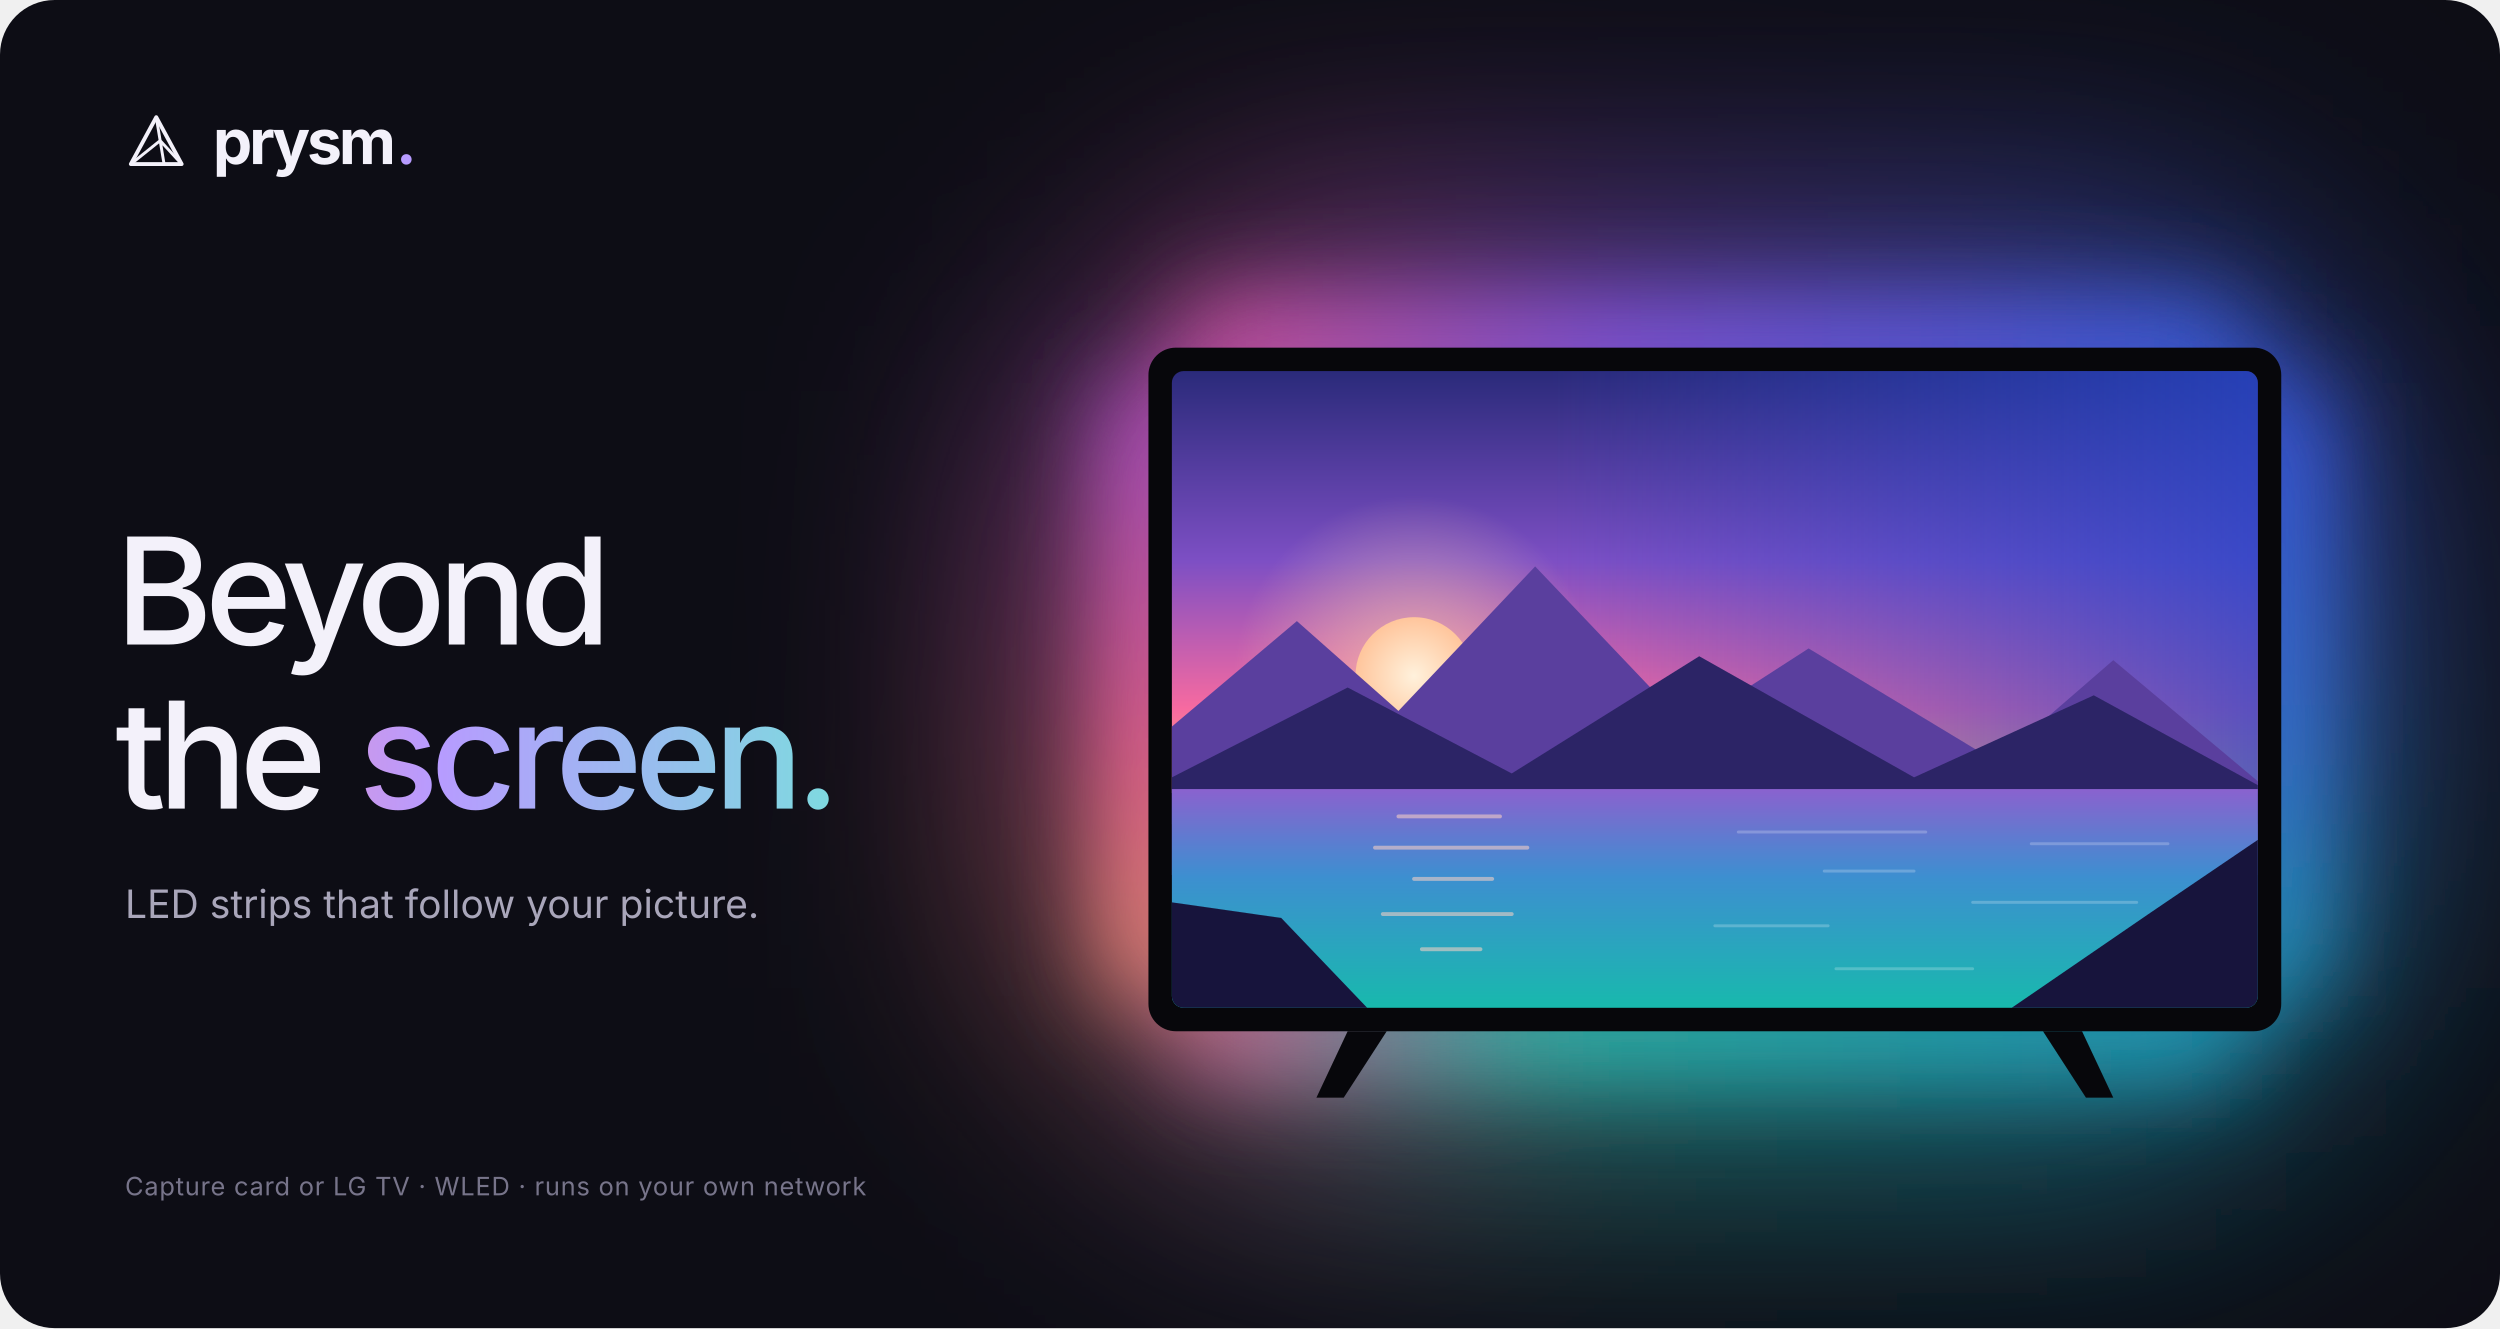
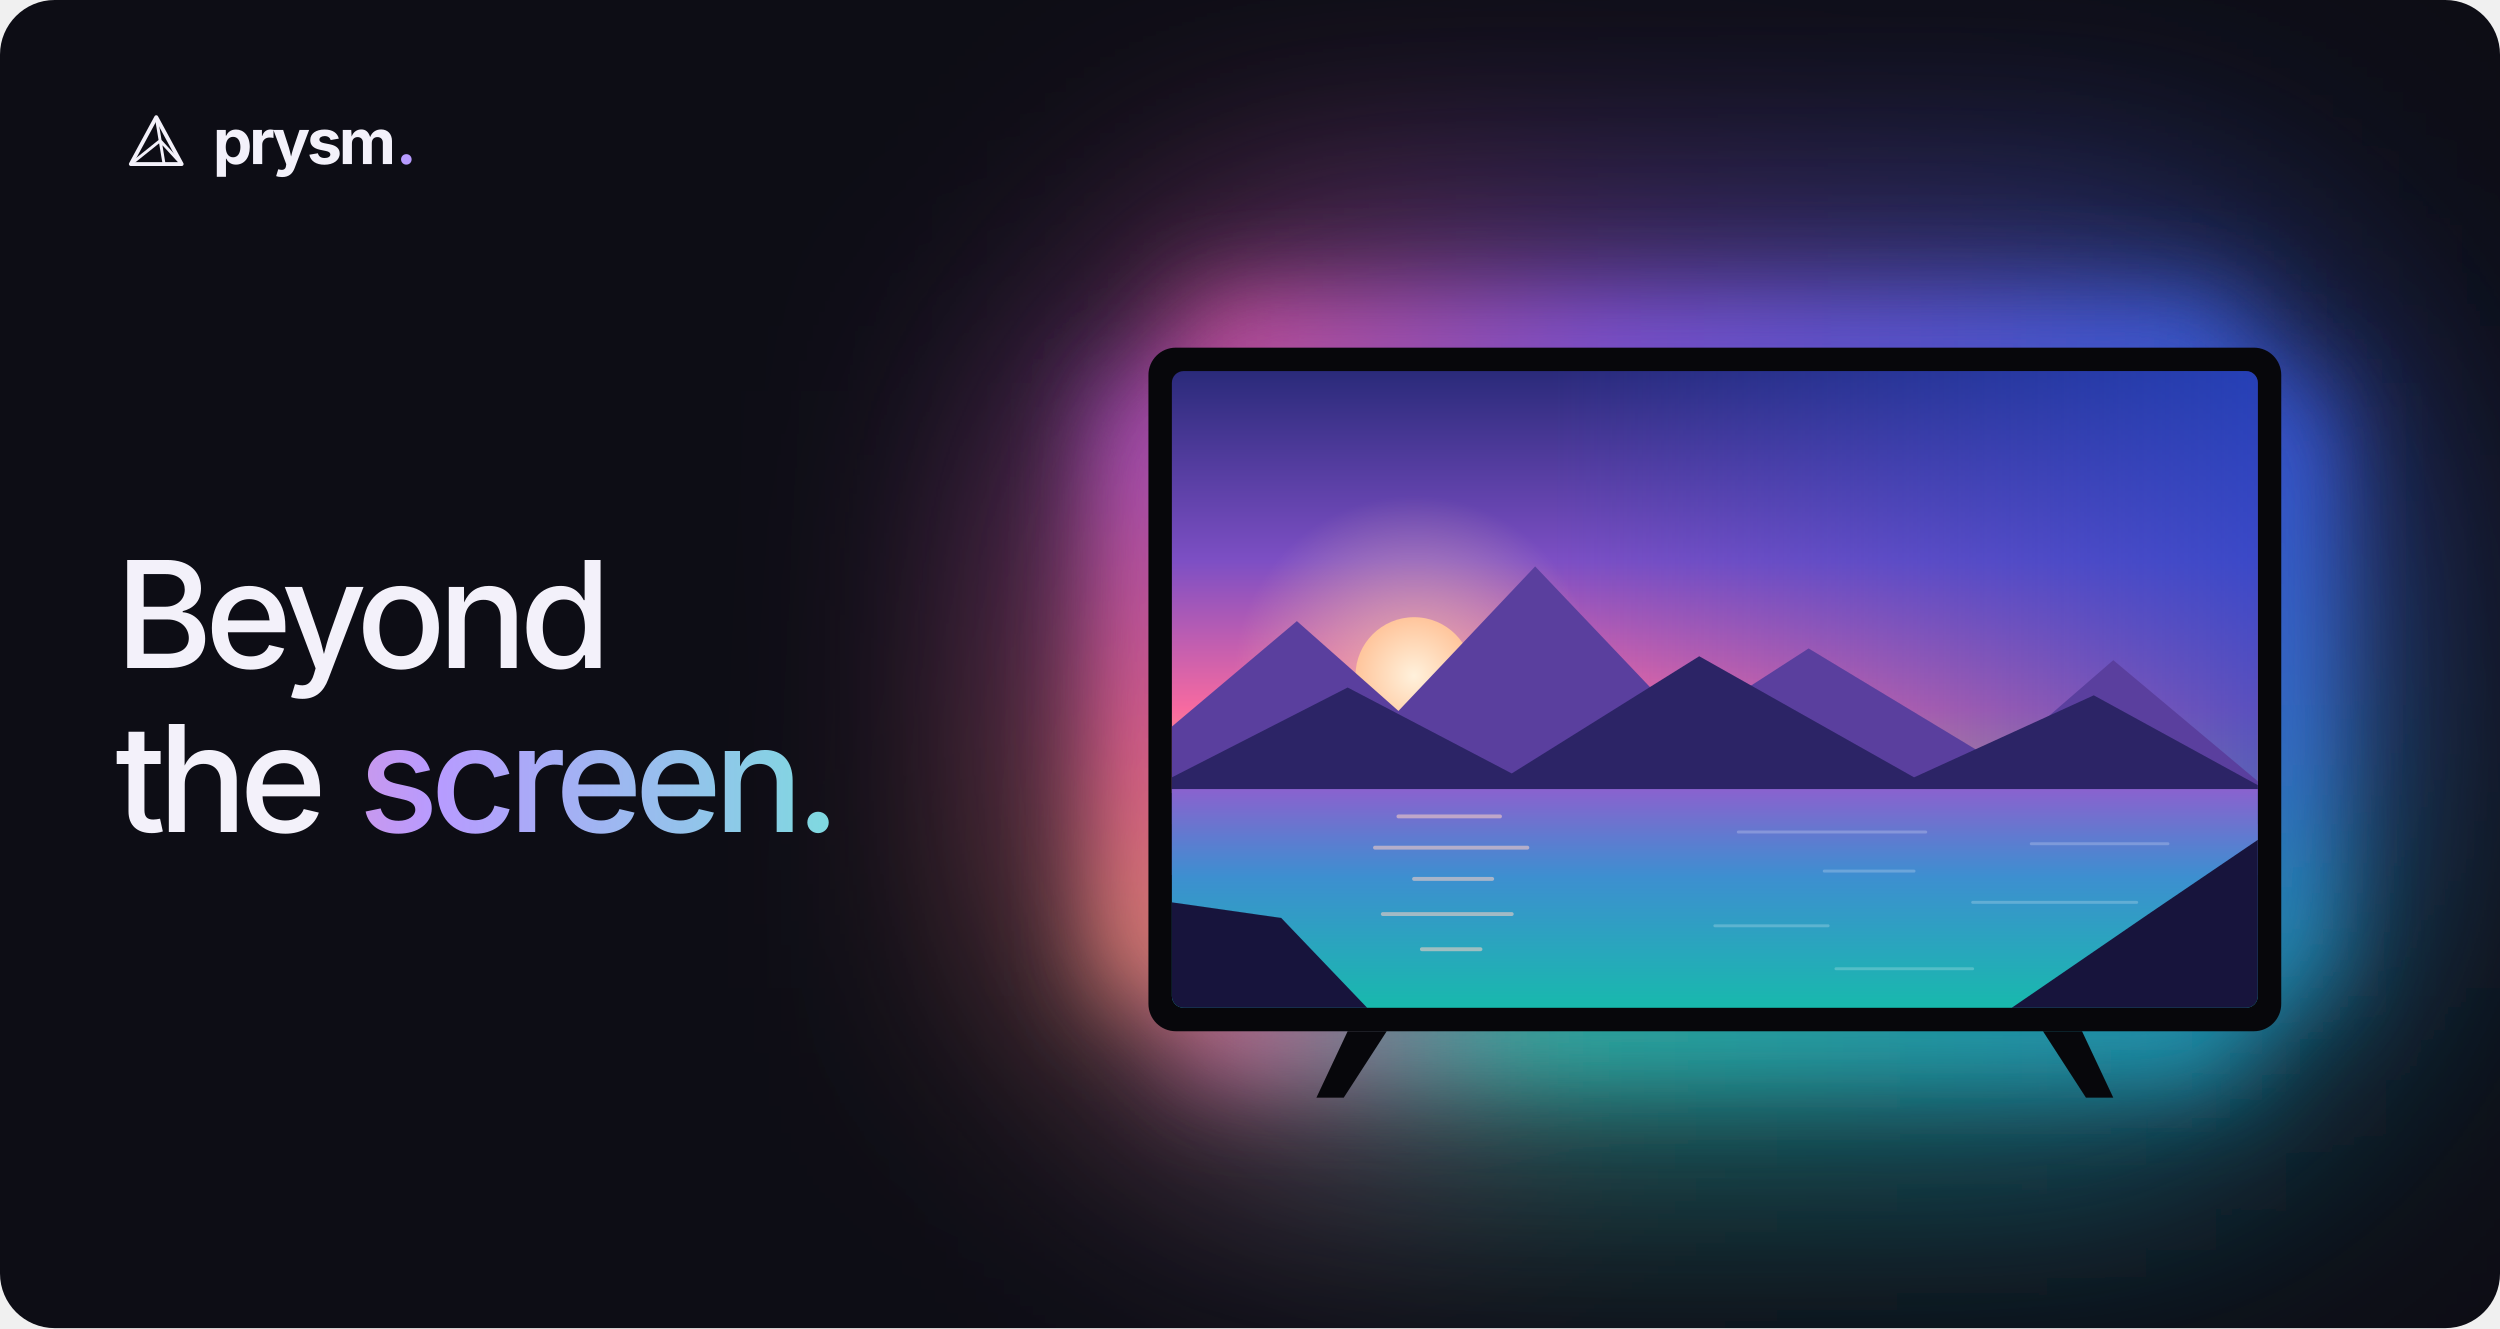
<svg xmlns="http://www.w3.org/2000/svg" width="1280" height="680" viewBox="0 0 1280 680" role="img" aria-labelledby="title desc">
  <defs>
    <linearGradient id="sky" x2="0" y2="1">
      <stop stop-color="#2a2a7a" />
      <stop offset=".45" stop-color="#7d4fc4" />
      <stop offset=".8" stop-color="#f76aa0" />
      <stop offset="1" stop-color="#ffb07c" />
    </linearGradient>
    <linearGradient id="dusk" x2="1">
      <stop offset=".35" stop-color="#2447c9" stop-opacity="0" />
      <stop offset="1" stop-color="#2447c9" stop-opacity=".75" />
    </linearGradient>
    <linearGradient id="water" x2="0" y2="1">
      <stop stop-color="#8a62cf" />
      <stop offset=".4" stop-color="#3d8fd0" />
      <stop offset="1" stop-color="#18b9ad" />
    </linearGradient>
    <linearGradient id="top" x2="1">
      <stop stop-color="#e85aa8" />
      <stop offset=".4" stop-color="#8f5cf0" />
      <stop offset="1" stop-color="#3a66f0" />
    </linearGradient>
    <linearGradient id="bottom" x2="1">
      <stop stop-color="#e06aa0" />
      <stop offset=".35" stop-color="#2fc4b8" />
      <stop offset="1" stop-color="#22a6c9" />
    </linearGradient>
    <linearGradient id="left" x2="0" y2="1">
      <stop stop-color="#b455d8" />
      <stop offset=".6" stop-color="#ff6a9c" />
      <stop offset="1" stop-color="#ff9a78" />
    </linearGradient>
    <linearGradient id="right" x2="0" y2="1">
      <stop stop-color="#3f5cf2" />
      <stop offset=".6" stop-color="#3b7fe8" />
      <stop offset="1" stop-color="#22a6c9" />
    </linearGradient>
    <linearGradient id="word" x2="1">
      <stop stop-color="#ff8fb4" />
      <stop offset=".45" stop-color="#b79bff" />
      <stop offset="1" stop-color="#7fd9e0" />
    </linearGradient>
    <radialGradient id="sun">
      <stop stop-color="#fff1dc" />
      <stop offset=".55" stop-color="#ffd9b8" />
      <stop offset="1" stop-color="#ffc59c" />
    </radialGradient>
    <radialGradient id="sunglow">
      <stop stop-color="#ffd0a8" stop-opacity=".7" />
      <stop offset="1" stop-color="#ffd0a8" stop-opacity="0" />
    </radialGradient>
    <filter id="near" x="-1" y="-1" width="3" height="3">
      <feGaussianBlur stdDeviation="26" />
    </filter>
    <filter id="far" x="-1.5" y="-1.5" width="4" height="4">
      <feGaussianBlur stdDeviation="70" />
    </filter>
    <clipPath id="room">
      <rect width="1280" height="680" rx="28" />
    </clipPath>
    <clipPath id="picture">
      <rect x="600" y="190" width="556" height="326" rx="6" />
    </clipPath>
  </defs>
  <rect width="1280" height="680" rx="28" fill="#0d0d15" />
  <g clip-path="url(#room)">
    <g filter="url(#far)" opacity=".8">
      <rect x="540" y="200" width="90" height="306" fill="url(#left)" />
      <rect x="1126" y="200" width="90" height="306" fill="url(#right)" />
      <rect x="610" y="126" width="536" height="90" fill="url(#top)" />
      <rect x="610" y="490" width="536" height="90" fill="url(#bottom)" />
    </g>
    <g filter="url(#near)">
      <rect x="566" y="196" width="50" height="314" fill="url(#left)" />
      <rect x="1140" y="196" width="50" height="314" fill="url(#right)" />
      <rect x="606" y="156" width="544" height="50" fill="url(#top)" />
      <rect x="606" y="500" width="544" height="50" fill="url(#bottom)" />
    </g>
  </g>
  <rect x="588" y="178" width="580" height="350" rx="14" fill="#07070b" />
  <g clip-path="url(#picture)">
    <rect x="600" y="190" width="556" height="216" fill="url(#sky)" />
    <rect x="600" y="190" width="556" height="216" fill="url(#dusk)" />
    <circle cx="724" cy="346" r="92" fill="url(#sunglow)" />
    <circle cx="724" cy="346" r="30" fill="url(#sun)" />
    <path d="M600 372 664 318l52 46 70-74 78 82 62-40 96 58 60-52 74 62v48H600Z" fill="#5a3f9e" />
    <path d="M600 398 690 352l84 44 96-60 110 62 92-42 84 46v20H600Z" fill="#2c2466" />
    <rect x="600" y="404" width="556" height="112" fill="url(#water)" />
    <g stroke="#ffd3c4" stroke-linecap="round" stroke-width="2" opacity=".55">
      <path d="M716 418h52M704 434h78M724 450h40M708 468h66M728 486h30" />
    </g>
    <g stroke="#fff" stroke-linecap="round" stroke-width="1.5" opacity=".22">
      <path d="M890 426h96M934 446h46M878 474h58M1040 432h70M1010 462h84M940 496h70" />
    </g>
    <path d="M600 462 656 470l44 46H600ZM1156 430 1100 468l-70 48h126Z" fill="#17143c" />
  </g>
  <path d="m690 528-16 34h14l22-34ZM1066 528l16 34h-14l-22-34Z" fill="#07070b" />
  <g font-family="-apple-system, BlinkMacSystemFont, Segoe UI, sans-serif">
    <g transform="translate(64 57)" fill="none" stroke="#f3f1fa" stroke-linejoin="round">
      <path d="m16 3 13 24H3L16 3Z" stroke-width="2" />
      <path d="m16 3 4 24M3 27l15-12 11 12" stroke-width="1.5" />
    </g>
    <text x="109" y="84" fill="#f3f1fa" font-size="32" font-weight="700" letter-spacing="-1.6">prysm<tspan fill="#b79bff">.</tspan>
    </text>
-     <text x="59" y="330" fill="#f3f1fa" font-size="76" font-weight="500" letter-spacing="-4">Beyond</text>
-     <text x="59" y="414" fill="#f3f1fa" font-size="76" font-weight="500" letter-spacing="-4">the <tspan fill="url(#word)">screen.</tspan>
+     <text x="59" y="342" fill="#f3f1fa" font-size="76" font-weight="500" letter-spacing="-4">Beyond</text>
+     <text x="59" y="426" fill="#f3f1fa" font-size="76" font-weight="500" letter-spacing="-4">the <tspan fill="url(#word)">screen.</tspan>
    </text>
-     <text x="64" y="470" fill="#a9a6ba" font-size="20">LED strips that follow your picture.</text>
-     <text x="64" y="612" fill="#77748a" font-size="13" letter-spacing=".4">Capture card or LG TV  ·  WLED  ·  runs on your own network</text>
  </g>
</svg>
